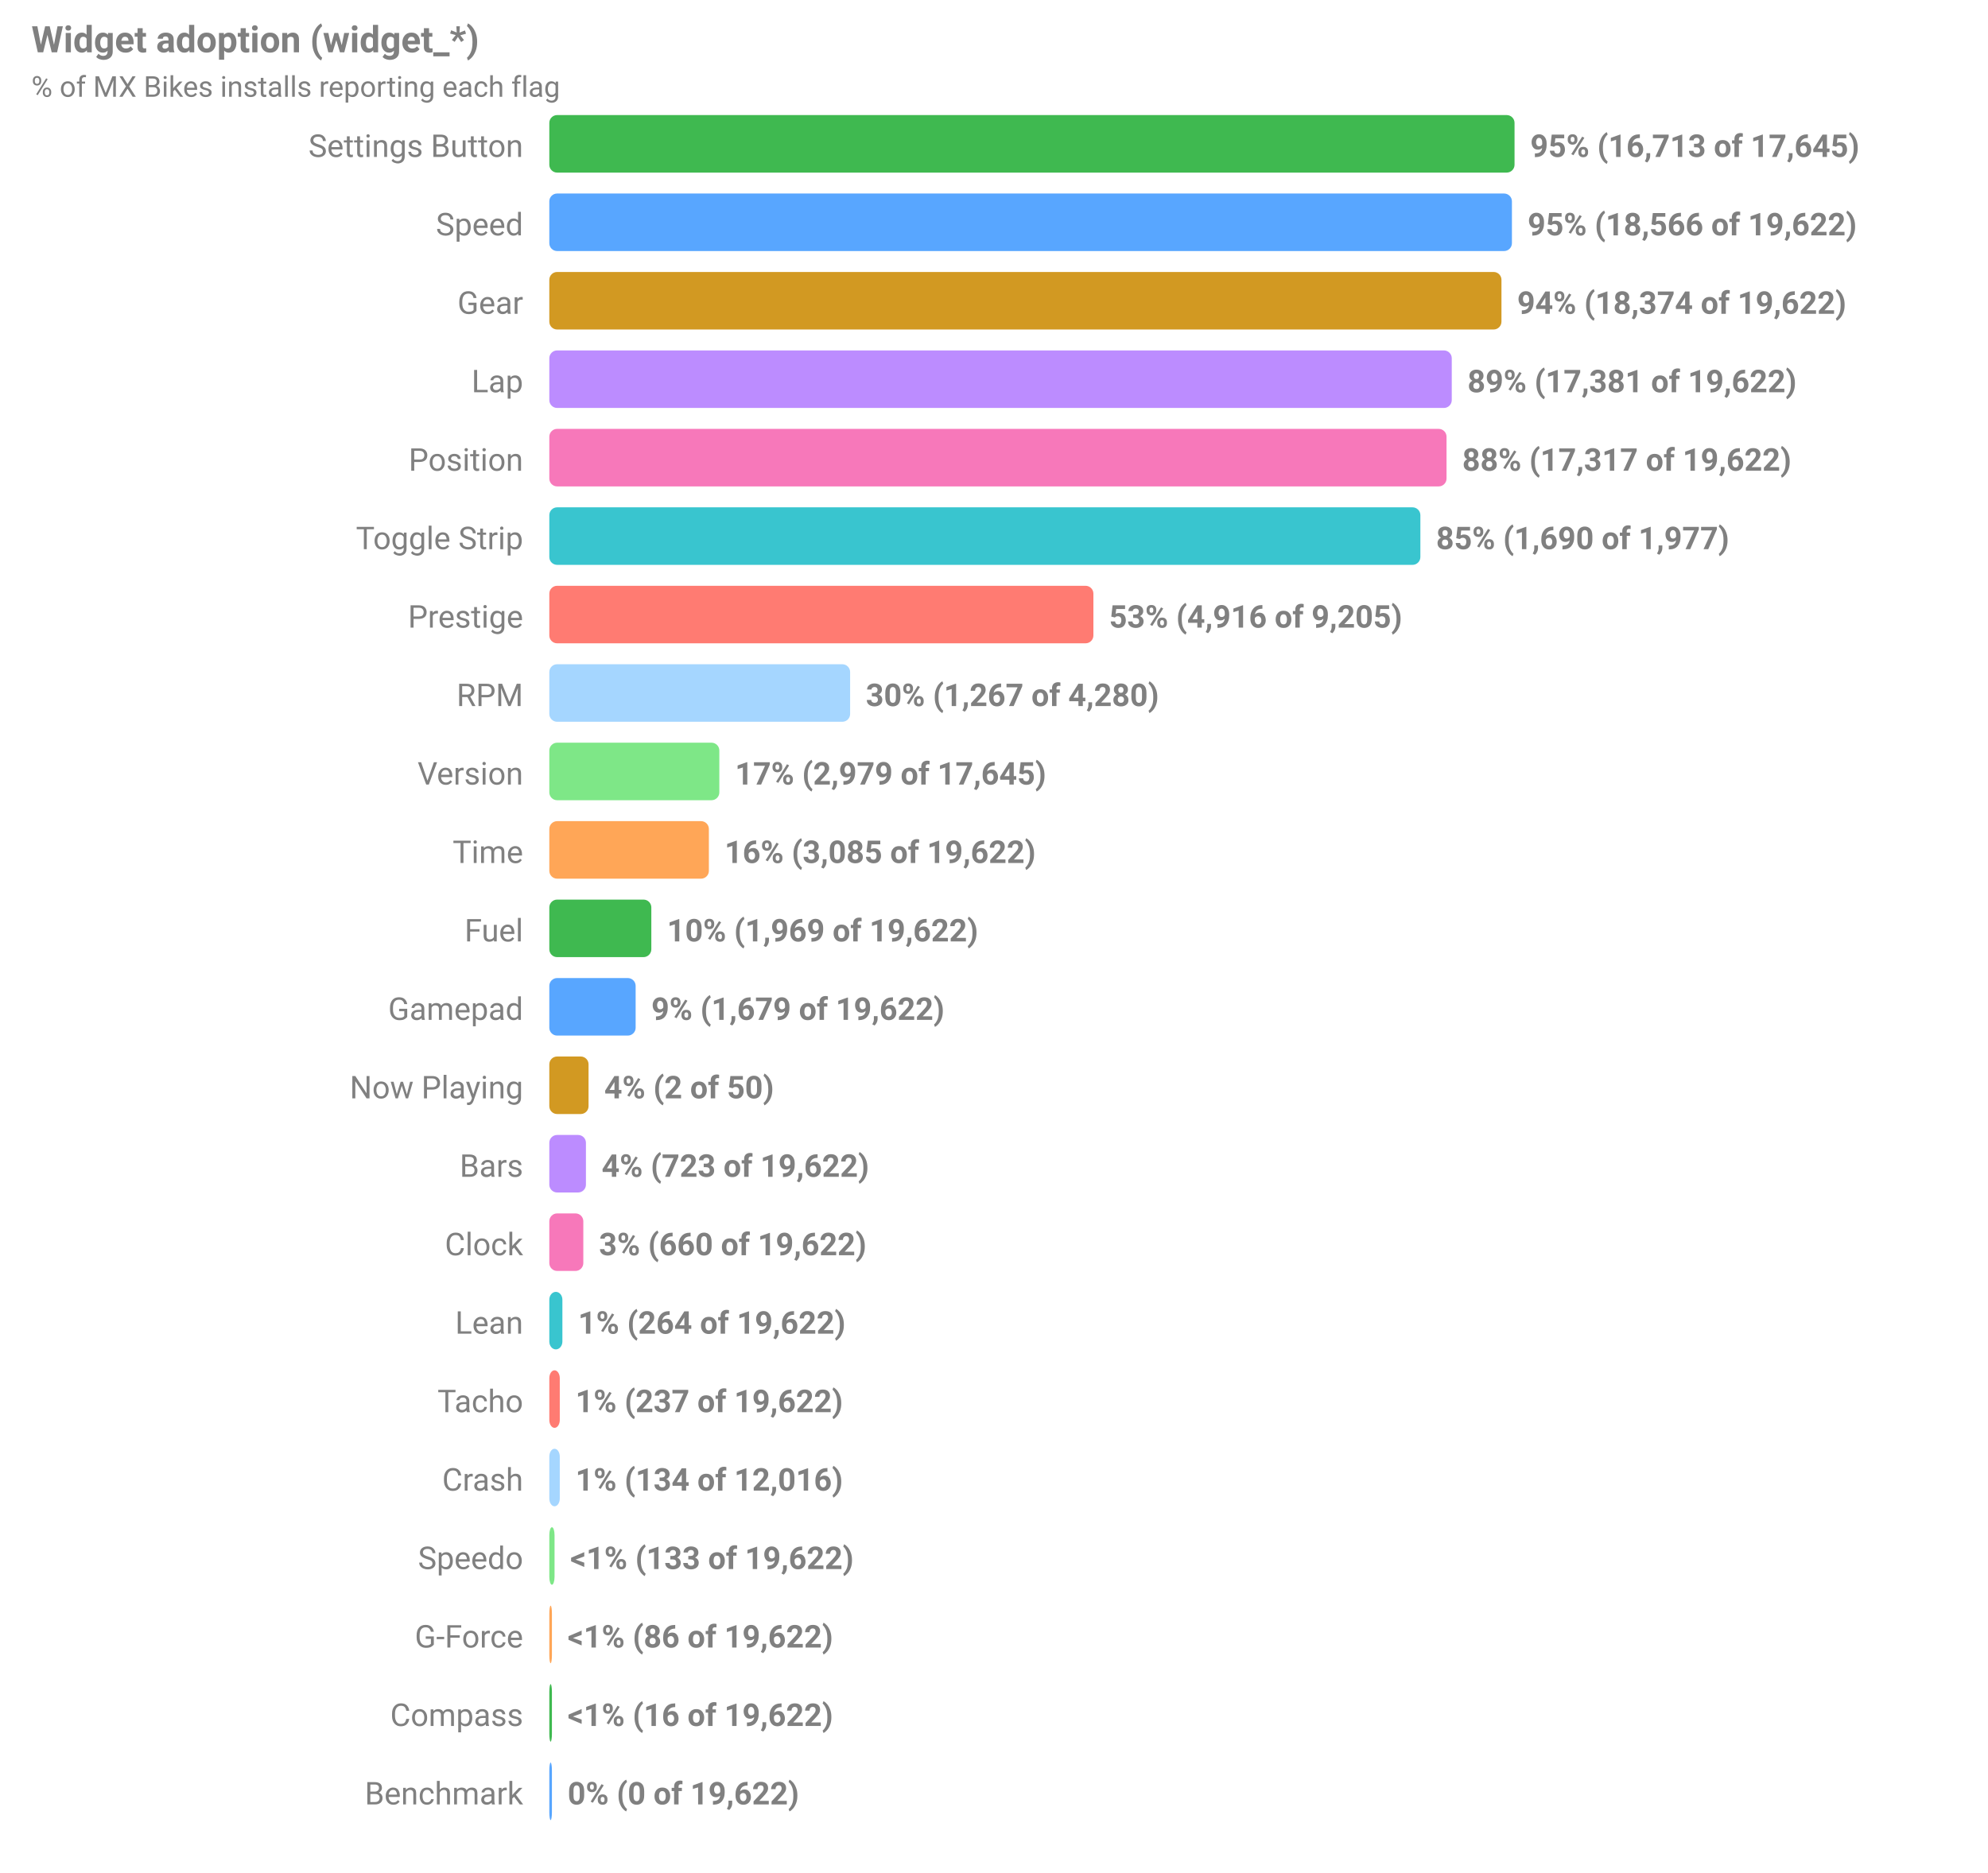
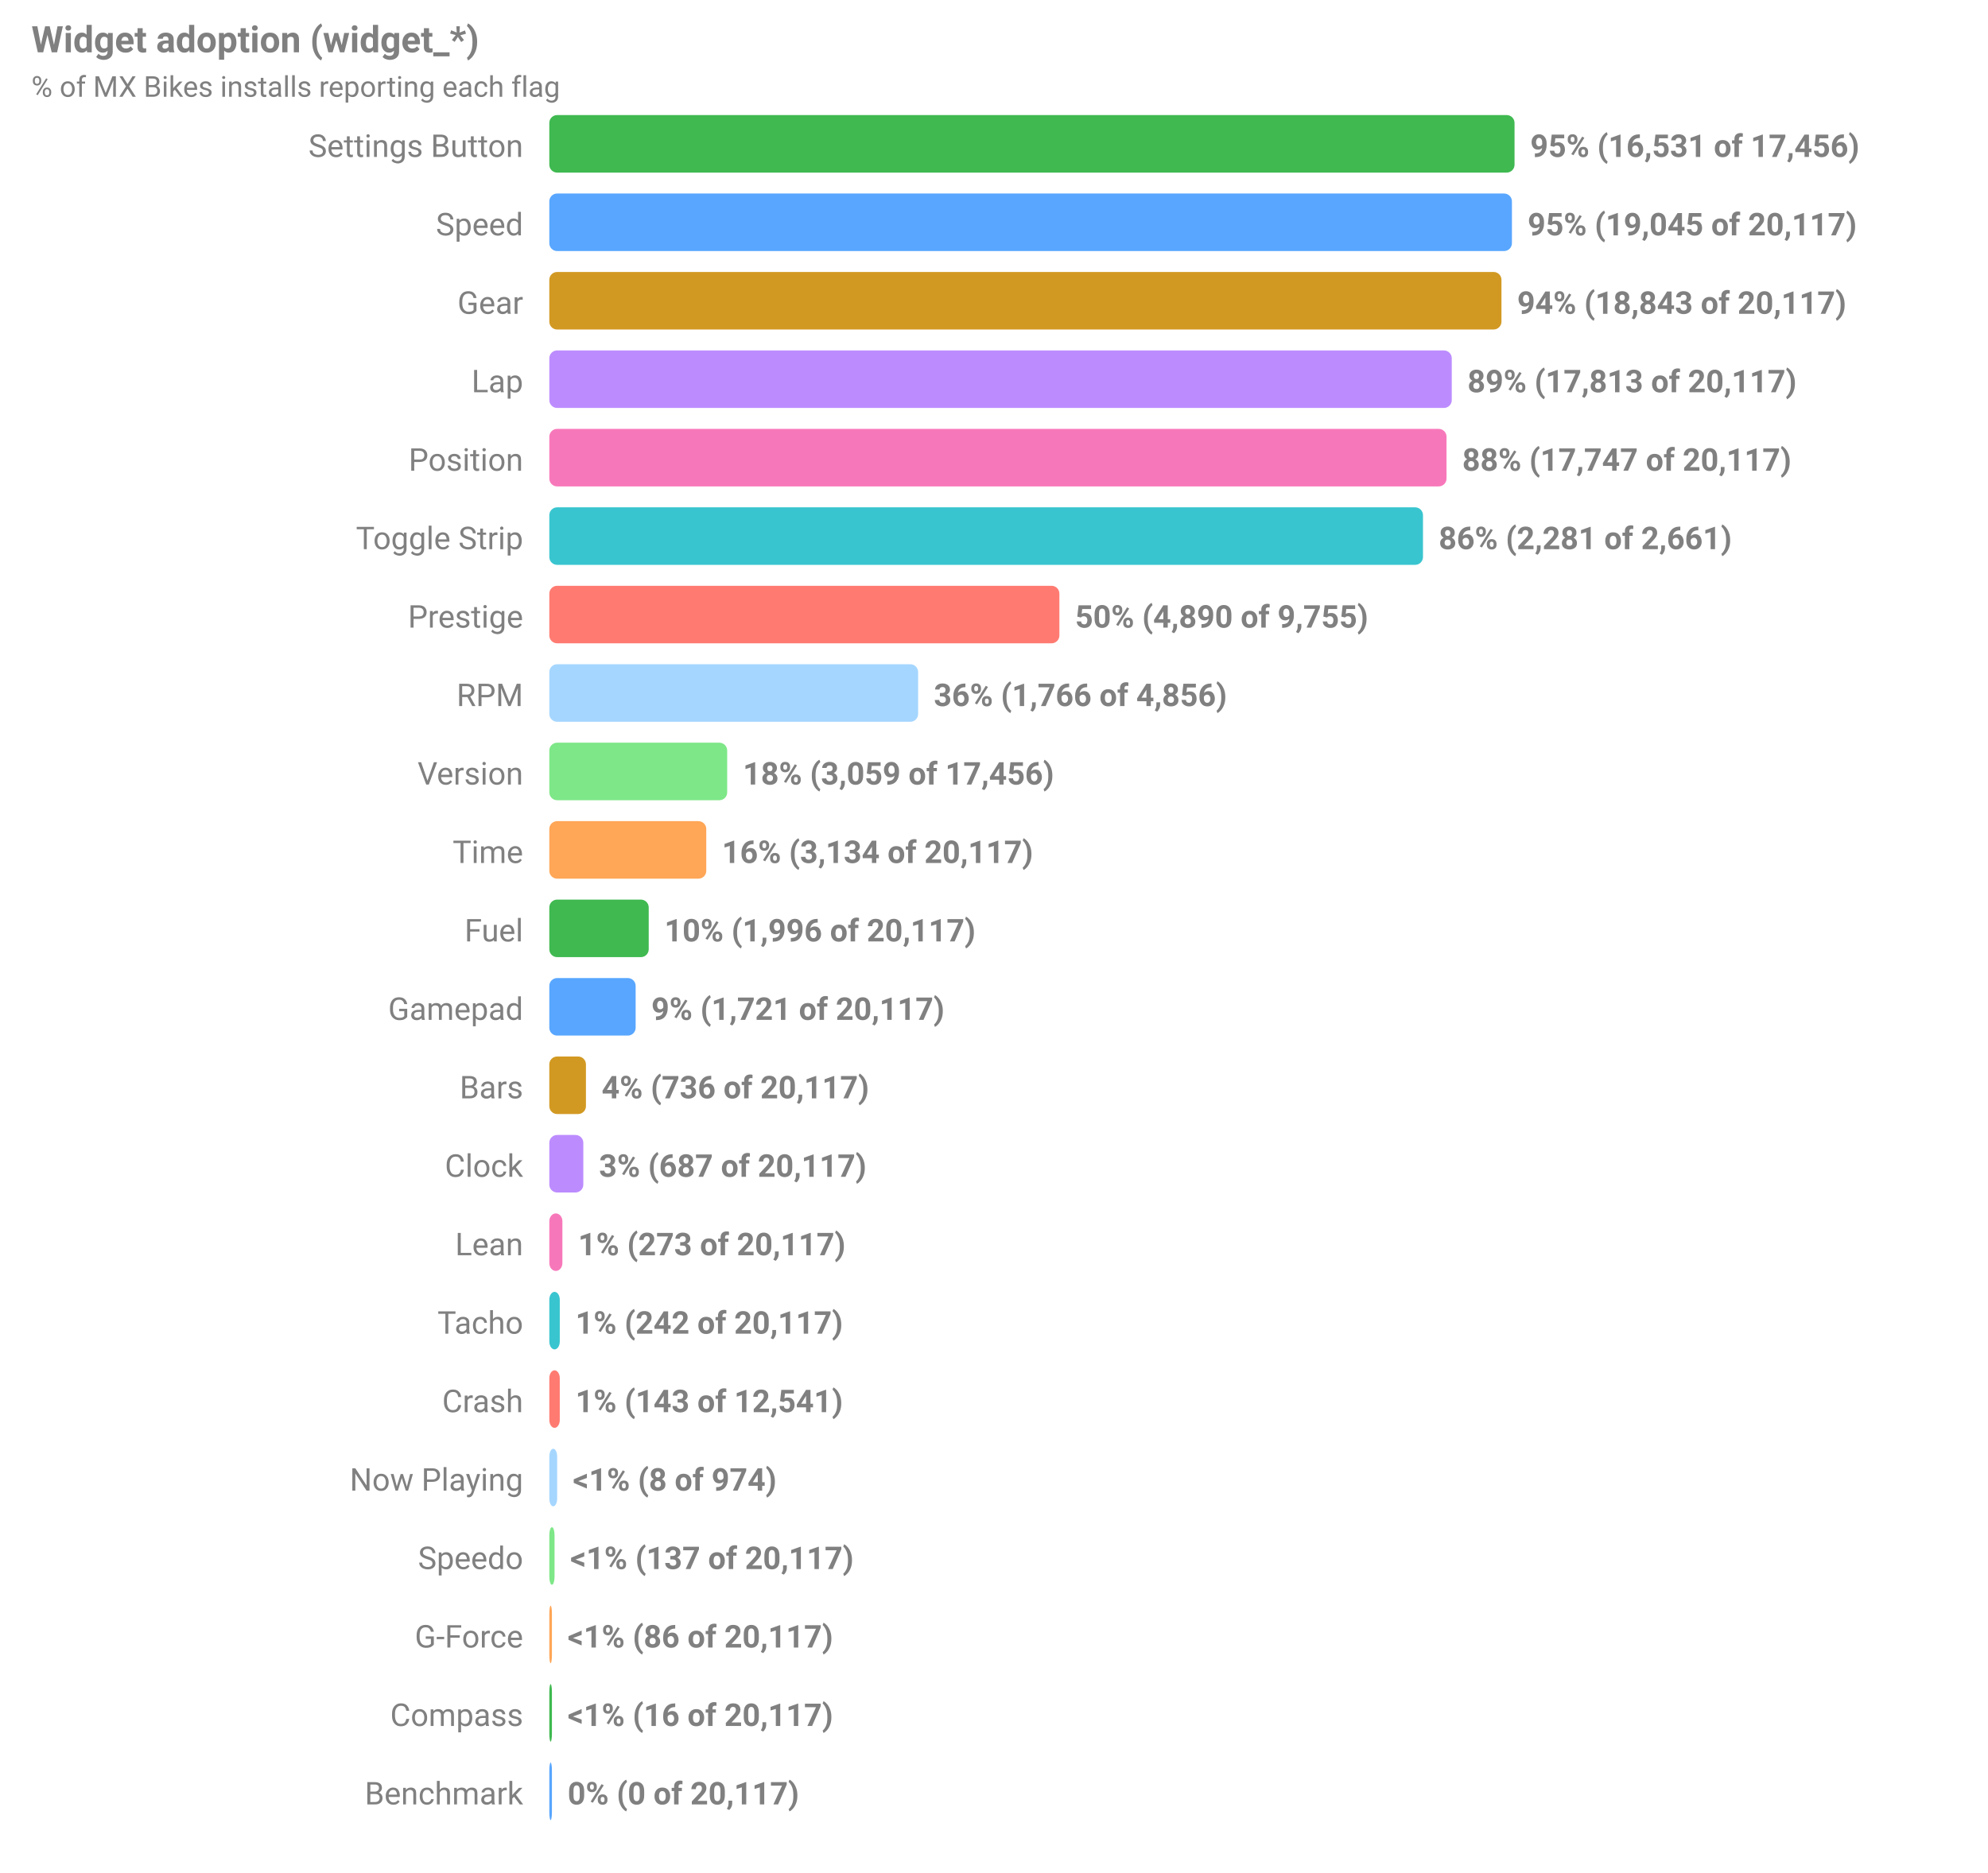
<svg xmlns="http://www.w3.org/2000/svg" width="760" height="716" viewBox="0 0 760 716" role="img" aria-label="Widget adoption (widget_*)">
  <style>
  text{font-family:-apple-system,BlinkMacSystemFont,'Segoe UI',Roboto,Helvetica,Arial,sans-serif}
  .grid{stroke:#808080;stroke-opacity:.3;stroke-width:1}
  .axis{stroke:#808080;stroke-width:1}
  .lbl{fill:#808080;font-size:12px}
  .val{fill:#808080;font-size:12px;font-weight:600}
  .title{fill:#808080;font-size:14px;font-weight:700}
  .sub{fill:#808080;font-size:11px}
  .gap{fill:#808080;opacity:.12}
  .gaplbl{fill:#808080;font-size:10px;opacity:.85}
  .ico{fill:#808080}
  .t1{fill:#e3b341}
  .t2{fill:#d29922}
  .t3{fill:#b7860b}
  .t4{fill:#946f0f}
</style>
  <text x="12" y="20" class="title">Widget adoption (widget_*)</text>
  <text x="12" y="37" class="sub">% of MX Bikes installs reporting each flag</text>
  <text x="200" y="60" class="lbl" text-anchor="end">Settings Button</text>
-   <rect x="210" y="44" width="369" height="22" rx="3" fill="#3fb950" data-tip="Settings Button: 95% (16,713 of 17,645)" />
-   <text x="585" y="60" class="val">95% (16,713 of 17,645)</text>
+   <rect x="210" y="44" width="369" height="22" rx="3" fill="#3fb950" data-tip="Settings Button: 95% (16,531 of 17,456)" />
+   <text x="585" y="60" class="val">95% (16,531 of 17,456)</text>
  <text x="200" y="90" class="lbl" text-anchor="end">Speed</text>
-   <rect x="210" y="74" width="368" height="22" rx="3" fill="#58a6ff" data-tip="Speed: 95% (18,566 of 19,622)" />
-   <text x="584" y="90" class="val">95% (18,566 of 19,622)</text>
+   <rect x="210" y="74" width="368" height="22" rx="3" fill="#58a6ff" data-tip="Speed: 95% (19,045 of 20,117)" />
+   <text x="584" y="90" class="val">95% (19,045 of 20,117)</text>
  <text x="200" y="120" class="lbl" text-anchor="end">Gear</text>
-   <rect x="210" y="104" width="364" height="22" rx="3" fill="#d29922" data-tip="Gear: 94% (18,374 of 19,622)" />
-   <text x="580" y="120" class="val">94% (18,374 of 19,622)</text>
+   <rect x="210" y="104" width="364" height="22" rx="3" fill="#d29922" data-tip="Gear: 94% (18,843 of 20,117)" />
+   <text x="580" y="120" class="val">94% (18,843 of 20,117)</text>
  <text x="200" y="150" class="lbl" text-anchor="end">Lap</text>
-   <rect x="210" y="134" width="345" height="22" rx="3" fill="#bc8cff" data-tip="Lap: 89% (17,381 of 19,622)" />
-   <text x="561" y="150" class="val">89% (17,381 of 19,622)</text>
+   <rect x="210" y="134" width="345" height="22" rx="3" fill="#bc8cff" data-tip="Lap: 89% (17,813 of 20,117)" />
+   <text x="561" y="150" class="val">89% (17,813 of 20,117)</text>
  <text x="200" y="180" class="lbl" text-anchor="end">Position</text>
-   <rect x="210" y="164" width="343" height="22" rx="3" fill="#f778ba" data-tip="Position: 88% (17,317 of 19,622)" />
-   <text x="559" y="180" class="val">88% (17,317 of 19,622)</text>
+   <rect x="210" y="164" width="343" height="22" rx="3" fill="#f778ba" data-tip="Position: 88% (17,747 of 20,117)" />
+   <text x="559" y="180" class="val">88% (17,747 of 20,117)</text>
  <text x="200" y="210" class="lbl" text-anchor="end">Toggle Strip</text>
-   <rect x="210" y="194" width="333" height="22" rx="3" fill="#39c5cf" data-tip="Toggle Strip: 85% (1,690 of 1,977)" />
-   <text x="549" y="210" class="val">85% (1,690 of 1,977)</text>
+   <rect x="210" y="194" width="334" height="22" rx="3" fill="#39c5cf" data-tip="Toggle Strip: 86% (2,281 of 2,661)" />
+   <text x="550" y="210" class="val">86% (2,281 of 2,661)</text>
  <text x="200" y="240" class="lbl" text-anchor="end">Prestige</text>
-   <rect x="210" y="224" width="208" height="22" rx="3" fill="#ff7b72" data-tip="Prestige: 53% (4,916 of 9,205)" />
-   <text x="424" y="240" class="val">53% (4,916 of 9,205)</text>
+   <rect x="210" y="224" width="195" height="22" rx="3" fill="#ff7b72" data-tip="Prestige: 50% (4,890 of 9,755)" />
+   <text x="411" y="240" class="val">50% (4,890 of 9,755)</text>
  <text x="200" y="270" class="lbl" text-anchor="end">RPM</text>
-   <rect x="210" y="254" width="115" height="22" rx="3" fill="#a5d6ff" data-tip="RPM: 30% (1,267 of 4,280)" />
-   <text x="331" y="270" class="val">30% (1,267 of 4,280)</text>
+   <rect x="210" y="254" width="141" height="22" rx="3" fill="#a5d6ff" data-tip="RPM: 36% (1,766 of 4,856)" />
+   <text x="357" y="270" class="val">36% (1,766 of 4,856)</text>
  <text x="200" y="300" class="lbl" text-anchor="end">Version</text>
-   <rect x="210" y="284" width="65" height="22" rx="3" fill="#7ee787" data-tip="Version: 17% (2,979 of 17,645)" />
-   <text x="281" y="300" class="val">17% (2,979 of 17,645)</text>
+   <rect x="210" y="284" width="68" height="22" rx="3" fill="#7ee787" data-tip="Version: 18% (3,059 of 17,456)" />
+   <text x="284" y="300" class="val">18% (3,059 of 17,456)</text>
  <text x="200" y="330" class="lbl" text-anchor="end">Time</text>
-   <rect x="210" y="314" width="61" height="22" rx="3" fill="#ffa657" data-tip="Time: 16% (3,085 of 19,622)" />
-   <text x="277" y="330" class="val">16% (3,085 of 19,622)</text>
+   <rect x="210" y="314" width="60" height="22" rx="3" fill="#ffa657" data-tip="Time: 16% (3,134 of 20,117)" />
+   <text x="276" y="330" class="val">16% (3,134 of 20,117)</text>
  <text x="200" y="360" class="lbl" text-anchor="end">Fuel</text>
-   <rect x="210" y="344" width="39" height="22" rx="3" fill="#3fb950" data-tip="Fuel: 10% (1,969 of 19,622)" />
-   <text x="255" y="360" class="val">10% (1,969 of 19,622)</text>
+   <rect x="210" y="344" width="38" height="22" rx="3" fill="#3fb950" data-tip="Fuel: 10% (1,996 of 20,117)" />
+   <text x="254" y="360" class="val">10% (1,996 of 20,117)</text>
  <text x="200" y="390" class="lbl" text-anchor="end">Gamepad</text>
-   <rect x="210" y="374" width="33" height="22" rx="3" fill="#58a6ff" data-tip="Gamepad: 9% (1,679 of 19,622)" />
-   <text x="249" y="390" class="val">9% (1,679 of 19,622)</text>
-   <text x="200" y="420" class="lbl" text-anchor="end">Now Playing</text>
-   <rect x="210" y="404" width="15" height="22" rx="3" fill="#d29922" data-tip="Now Playing: 4% (2 of 50)" />
-   <text x="231" y="420" class="val">4% (2 of 50)</text>
-   <text x="200" y="450" class="lbl" text-anchor="end">Bars</text>
-   <rect x="210" y="434" width="14" height="22" rx="3" fill="#bc8cff" data-tip="Bars: 4% (723 of 19,622)" />
-   <text x="230" y="450" class="val">4% (723 of 19,622)</text>
-   <text x="200" y="480" class="lbl" text-anchor="end">Clock</text>
-   <rect x="210" y="464" width="13" height="22" rx="3" fill="#f778ba" data-tip="Clock: 3% (660 of 19,622)" />
-   <text x="229" y="480" class="val">3% (660 of 19,622)</text>
-   <text x="200" y="510" class="lbl" text-anchor="end">Lean</text>
-   <rect x="210" y="494" width="5" height="22" rx="3" fill="#39c5cf" data-tip="Lean: 1% (264 of 19,622)" />
-   <text x="221" y="510" class="val">1% (264 of 19,622)</text>
-   <text x="200" y="540" class="lbl" text-anchor="end">Tacho</text>
-   <rect x="210" y="524" width="4" height="22" rx="3" fill="#ff7b72" data-tip="Tacho: 1% (237 of 19,622)" />
-   <text x="220" y="540" class="val">1% (237 of 19,622)</text>
-   <text x="200" y="570" class="lbl" text-anchor="end">Crash</text>
-   <rect x="210" y="554" width="4" height="22" rx="3" fill="#a5d6ff" data-tip="Crash: 1% (134 of 12,016)" />
-   <text x="220" y="570" class="val">1% (134 of 12,016)</text>
+   <rect x="210" y="374" width="33" height="22" rx="3" fill="#58a6ff" data-tip="Gamepad: 9% (1,721 of 20,117)" />
+   <text x="249" y="390" class="val">9% (1,721 of 20,117)</text>
+   <text x="200" y="420" class="lbl" text-anchor="end">Bars</text>
+   <rect x="210" y="404" width="14" height="22" rx="3" fill="#d29922" data-tip="Bars: 4% (736 of 20,117)" />
+   <text x="230" y="420" class="val">4% (736 of 20,117)</text>
+   <text x="200" y="450" class="lbl" text-anchor="end">Clock</text>
+   <rect x="210" y="434" width="13" height="22" rx="3" fill="#bc8cff" data-tip="Clock: 3% (687 of 20,117)" />
+   <text x="229" y="450" class="val">3% (687 of 20,117)</text>
+   <text x="200" y="480" class="lbl" text-anchor="end">Lean</text>
+   <rect x="210" y="464" width="5" height="22" rx="3" fill="#f778ba" data-tip="Lean: 1% (273 of 20,117)" />
+   <text x="221" y="480" class="val">1% (273 of 20,117)</text>
+   <text x="200" y="510" class="lbl" text-anchor="end">Tacho</text>
+   <rect x="210" y="494" width="4" height="22" rx="3" fill="#39c5cf" data-tip="Tacho: 1% (242 of 20,117)" />
+   <text x="220" y="510" class="val">1% (242 of 20,117)</text>
+   <text x="200" y="540" class="lbl" text-anchor="end">Crash</text>
+   <rect x="210" y="524" width="4" height="22" rx="3" fill="#ff7b72" data-tip="Crash: 1% (143 of 12,541)" />
+   <text x="220" y="540" class="val">1% (143 of 12,541)</text>
+   <text x="200" y="570" class="lbl" text-anchor="end">Now Playing</text>
+   <rect x="210" y="554" width="3" height="22" rx="3" fill="#a5d6ff" data-tip="Now Playing: &lt;1% (8 of 974)" />
+   <text x="219" y="570" class="val">&lt;1% (8 of 974)</text>
  <text x="200" y="600" class="lbl" text-anchor="end">Speedo</text>
-   <rect x="210" y="584" width="2" height="22" rx="3" fill="#7ee787" data-tip="Speedo: &lt;1% (133 of 19,622)" />
-   <text x="218" y="600" class="val">&lt;1% (133 of 19,622)</text>
+   <rect x="210" y="584" width="2" height="22" rx="3" fill="#7ee787" data-tip="Speedo: &lt;1% (137 of 20,117)" />
+   <text x="218" y="600" class="val">&lt;1% (137 of 20,117)</text>
  <text x="200" y="630" class="lbl" text-anchor="end">G-Force</text>
-   <rect x="210" y="614" width="1" height="22" rx="3" fill="#ffa657" data-tip="G-Force: &lt;1% (86 of 19,622)" />
-   <text x="217" y="630" class="val">&lt;1% (86 of 19,622)</text>
+   <rect x="210" y="614" width="1" height="22" rx="3" fill="#ffa657" data-tip="G-Force: &lt;1% (86 of 20,117)" />
+   <text x="217" y="630" class="val">&lt;1% (86 of 20,117)</text>
  <text x="200" y="660" class="lbl" text-anchor="end">Compass</text>
-   <rect x="210" y="644" width="1" height="22" rx="3" fill="#3fb950" data-tip="Compass: &lt;1% (16 of 19,622)" />
-   <text x="217" y="660" class="val">&lt;1% (16 of 19,622)</text>
+   <rect x="210" y="644" width="1" height="22" rx="3" fill="#3fb950" data-tip="Compass: &lt;1% (16 of 20,117)" />
+   <text x="217" y="660" class="val">&lt;1% (16 of 20,117)</text>
  <text x="200" y="690" class="lbl" text-anchor="end">Benchmark</text>
-   <rect x="210" y="674" width="1" height="22" rx="3" fill="#58a6ff" data-tip="Benchmark: 0% (0 of 19,622)" />
-   <text x="217" y="690" class="val">0% (0 of 19,622)</text>
+   <rect x="210" y="674" width="1" height="22" rx="3" fill="#58a6ff" data-tip="Benchmark: 0% (0 of 20,117)" />
+   <text x="217" y="690" class="val">0% (0 of 20,117)</text>
</svg>
